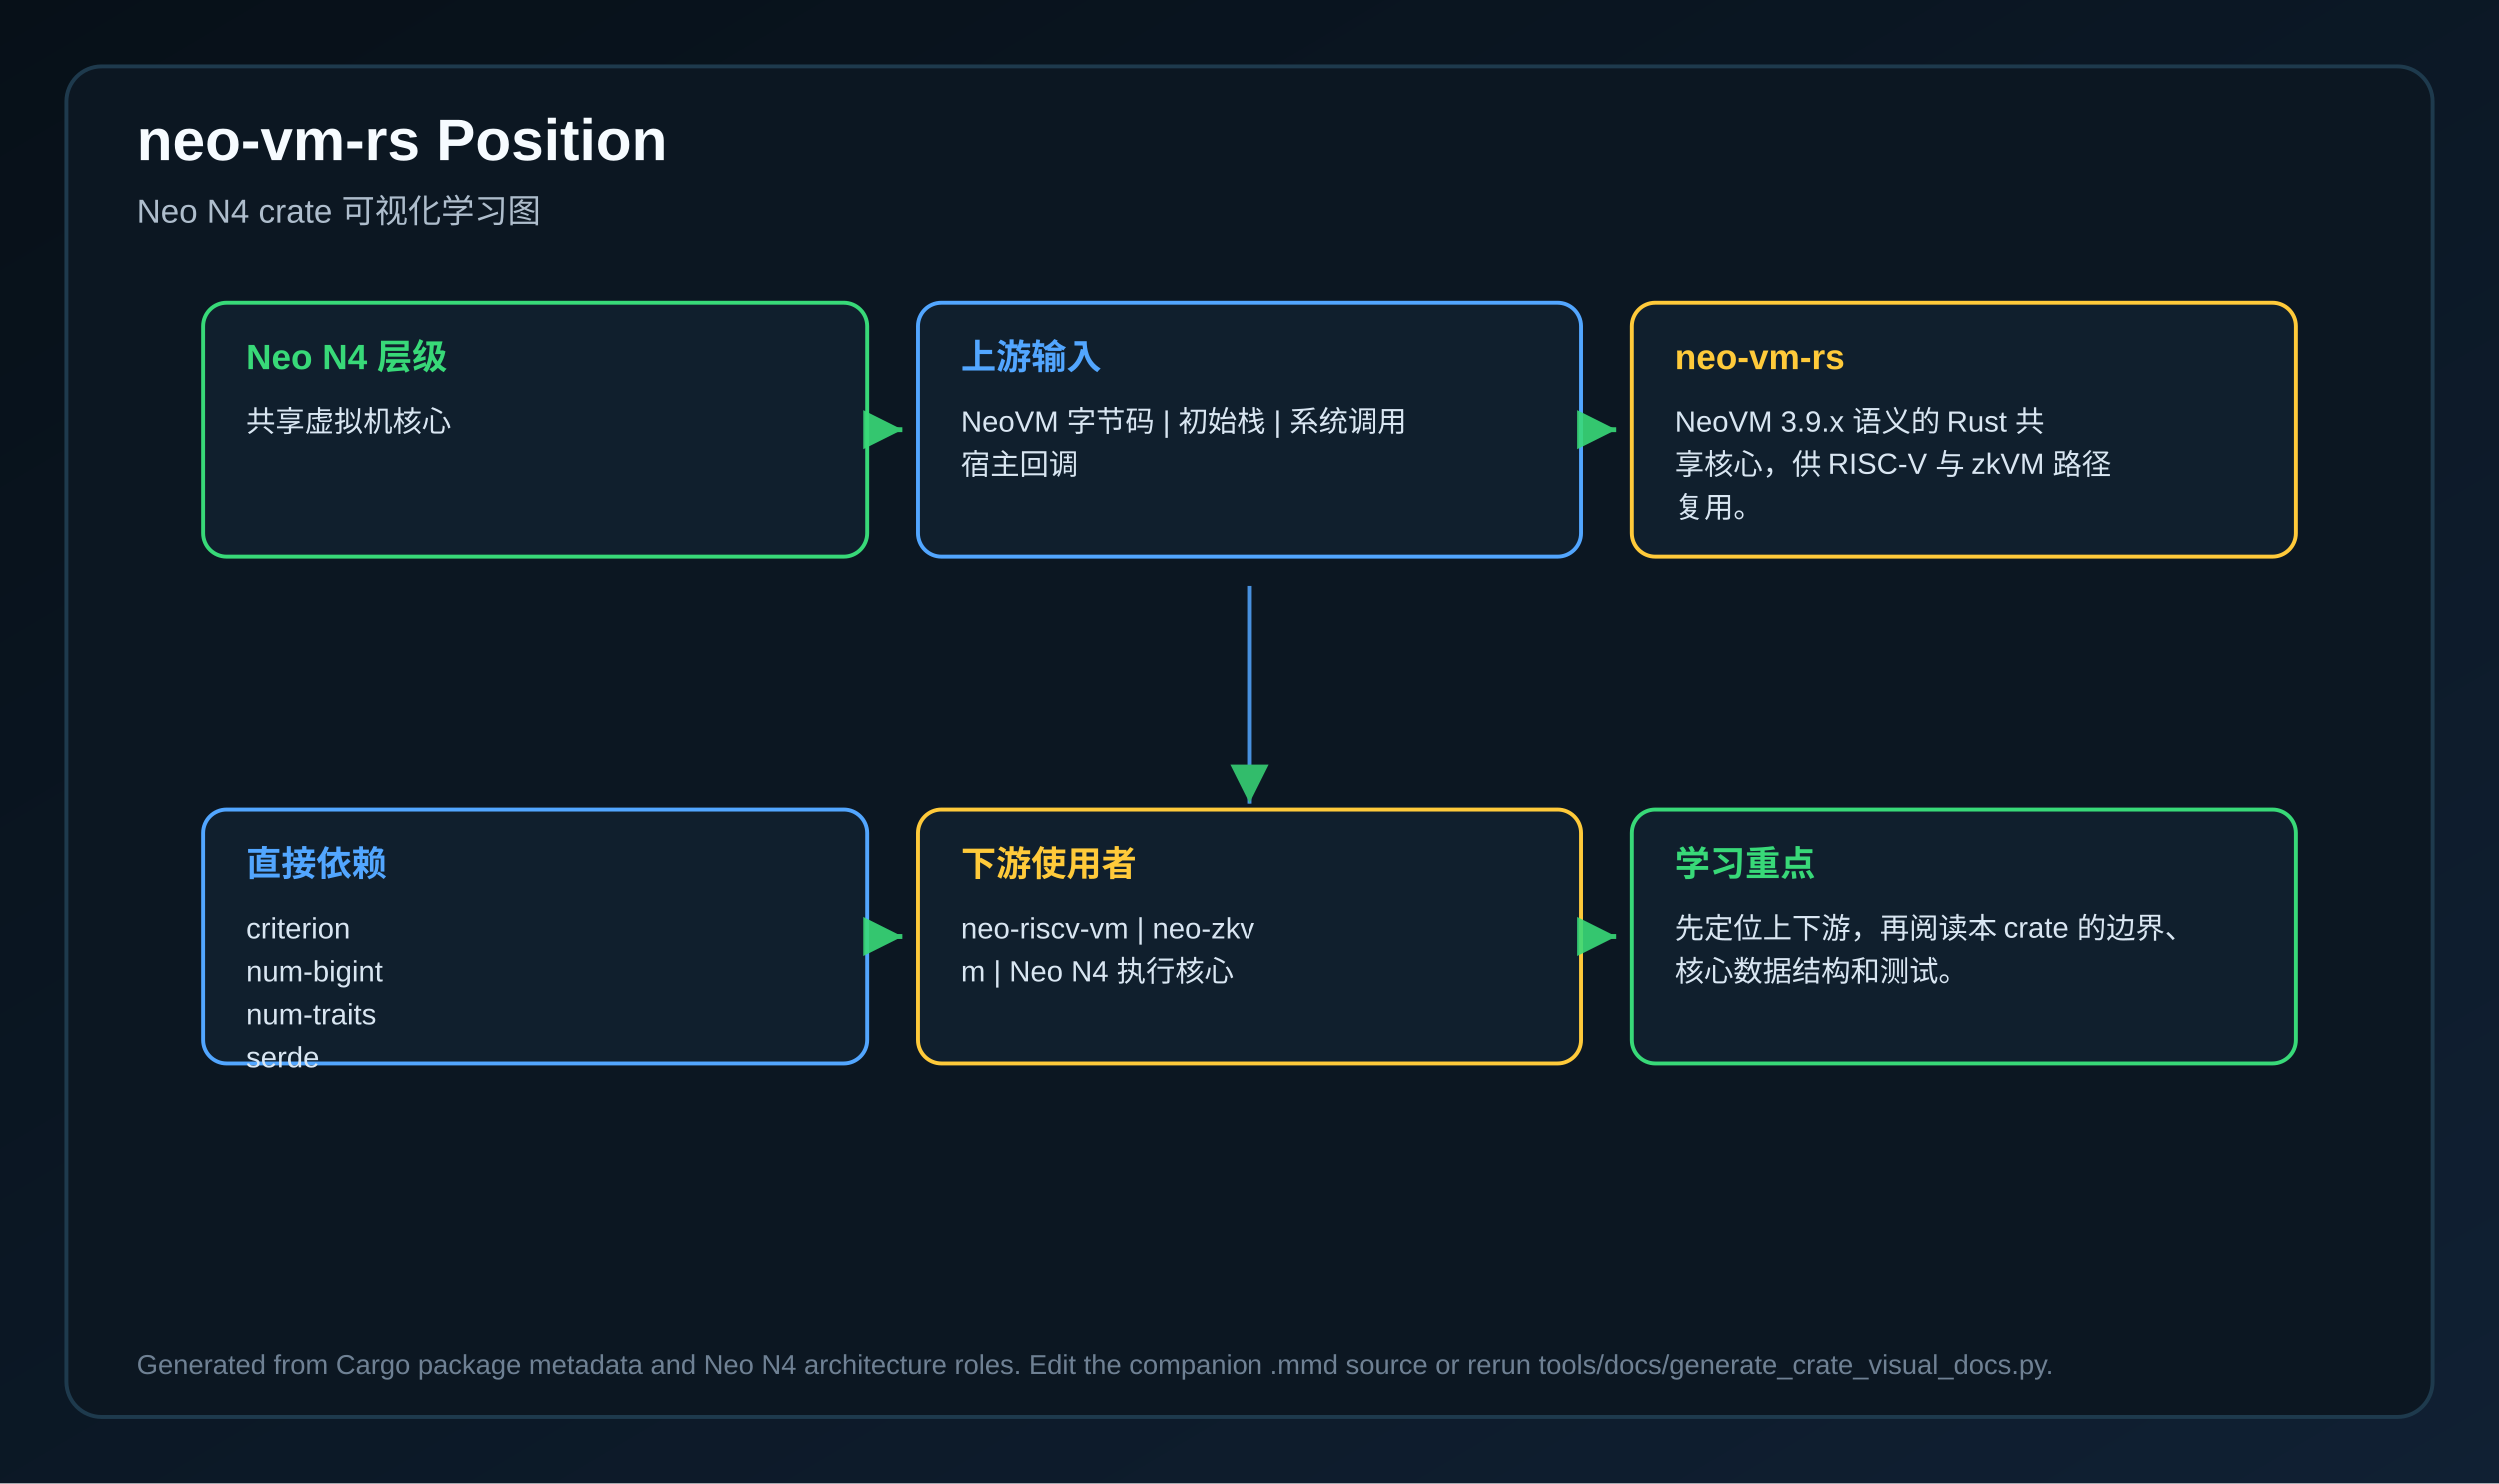
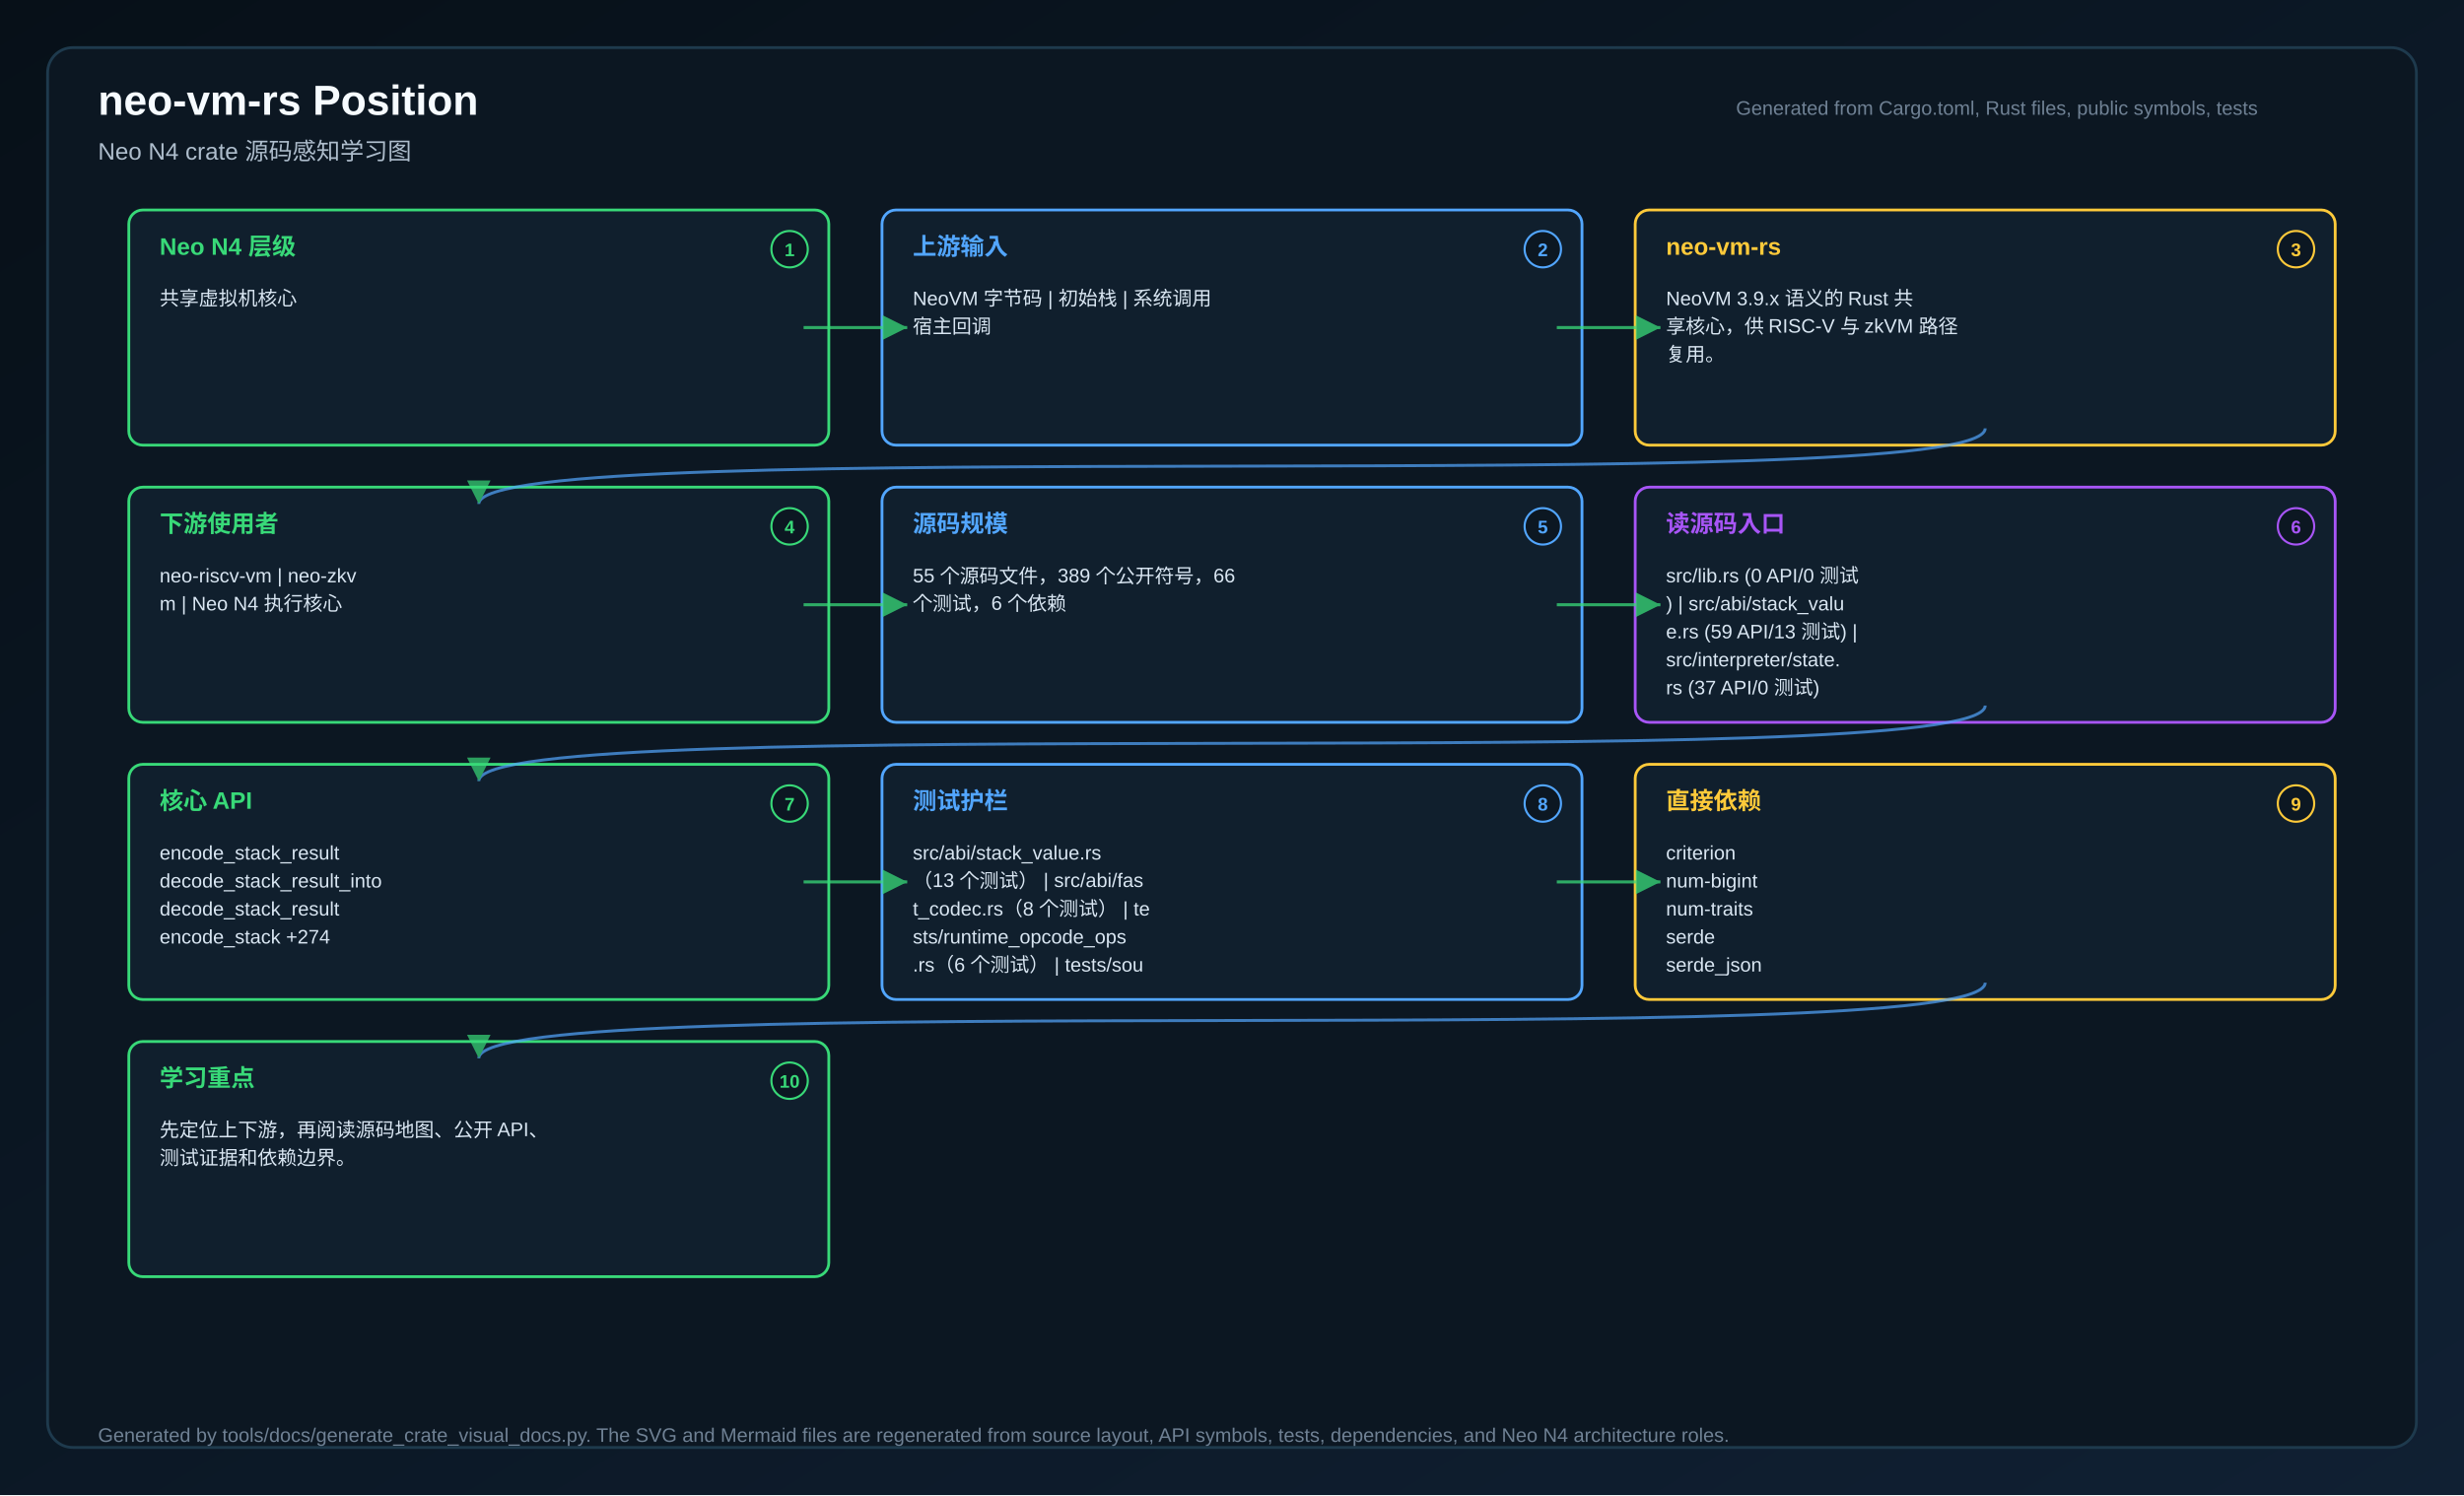
- <svg xmlns="http://www.w3.org/2000/svg" width="1280" height="760" viewBox="0 0 1280 760" role="img" aria-label="neo-vm-rs Position">
+ <svg xmlns="http://www.w3.org/2000/svg" width="1760" height="1068" viewBox="0 0 1760 1068" role="img" aria-label="neo-vm-rs Position">
  <defs>
    <linearGradient id="bg" x1="0" x2="1" y1="0" y2="1">
      <stop offset="0" stop-color="#071018" />
      <stop offset="1" stop-color="#102033" />
    </linearGradient>
    <marker id="arrow" markerWidth="12" markerHeight="12" refX="10" refY="6" orient="auto">
      <path d="M2,2 L10,6 L2,10 Z" fill="#38d978" />
    </marker>
  </defs>
-   <rect x="0" y="0" width="1280" height="760" fill="url(#bg)" />
-   <rect x="34" y="34" width="1212" height="692" rx="18" fill="#0c1722" stroke="#1e3a4d" stroke-width="2" />
+   <rect x="0" y="0" width="1760" height="1068" fill="url(#bg)" />
+   <rect x="34" y="34" width="1692" height="1000" rx="18" fill="#0c1722" stroke="#1e3a4d" stroke-width="2" />
  <text x="70" y="82" fill="#f6fbff" font-size="30" font-family="Segoe UI, Arial, sans-serif" font-weight="700">neo-vm-rs Position</text>
-   <text x="70" y="114" fill="#aebdcc" font-size="17" font-family="Segoe UI, Arial, sans-serif">Neo N4 crate 可视化学习图</text>
-   <rect x="104" y="155" width="340" height="130" rx="12" fill="#101f2d" stroke="#38d978" stroke-width="2" />
-   <text x="126" y="189" fill="#38d978" font-size="18" font-family="Segoe UI, Arial, sans-serif" font-weight="700">Neo N4 层级</text>
-   <text x="126" y="221" fill="#d9e6f2" font-size="15" font-family="Segoe UI, Arial, sans-serif">共享虚拟机核心</text>
-   <rect x="470" y="155" width="340" height="130" rx="12" fill="#101f2d" stroke="#52a6ff" stroke-width="2" />
-   <text x="492" y="189" fill="#52a6ff" font-size="18" font-family="Segoe UI, Arial, sans-serif" font-weight="700">上游输入</text>
-   <text x="492" y="221" fill="#d9e6f2" font-size="15" font-family="Segoe UI, Arial, sans-serif">NeoVM 字节码 | 初始栈 | 系统调用</text>
-   <text x="492" y="243" fill="#d9e6f2" font-size="15" font-family="Segoe UI, Arial, sans-serif">宿主回调</text>
-   <line x1="452" y1="220" x2="462" y2="220" stroke="#38d978" stroke-width="2.5" marker-end="url(#arrow)" opacity="0.9" />
-   <rect x="836" y="155" width="340" height="130" rx="12" fill="#101f2d" stroke="#ffca3a" stroke-width="2" />
-   <text x="858" y="189" fill="#ffca3a" font-size="18" font-family="Segoe UI, Arial, sans-serif" font-weight="700">neo-vm-rs</text>
-   <text x="858" y="221" fill="#d9e6f2" font-size="15" font-family="Segoe UI, Arial, sans-serif">NeoVM 3.9.x 语义的 Rust 共</text>
-   <text x="858" y="243" fill="#d9e6f2" font-size="15" font-family="Segoe UI, Arial, sans-serif">享核心，供 RISC-V 与 zkVM 路径</text>
-   <text x="858" y="265" fill="#d9e6f2" font-size="15" font-family="Segoe UI, Arial, sans-serif">复用。</text>
-   <line x1="818" y1="220" x2="828" y2="220" stroke="#38d978" stroke-width="2.5" marker-end="url(#arrow)" opacity="0.9" />
-   <rect x="104" y="415" width="340" height="130" rx="12" fill="#101f2d" stroke="#52a6ff" stroke-width="2" />
-   <text x="126" y="449" fill="#52a6ff" font-size="18" font-family="Segoe UI, Arial, sans-serif" font-weight="700">直接依赖</text>
-   <text x="126" y="481" fill="#d9e6f2" font-size="15" font-family="Segoe UI, Arial, sans-serif">criterion</text>
-   <text x="126" y="503" fill="#d9e6f2" font-size="15" font-family="Segoe UI, Arial, sans-serif">num-bigint</text>
-   <text x="126" y="525" fill="#d9e6f2" font-size="15" font-family="Segoe UI, Arial, sans-serif">num-traits</text>
-   <text x="126" y="547" fill="#d9e6f2" font-size="15" font-family="Segoe UI, Arial, sans-serif">serde</text>
-   <rect x="470" y="415" width="340" height="130" rx="12" fill="#101f2d" stroke="#ffca3a" stroke-width="2" />
-   <text x="492" y="449" fill="#ffca3a" font-size="18" font-family="Segoe UI, Arial, sans-serif" font-weight="700">下游使用者</text>
-   <text x="492" y="481" fill="#d9e6f2" font-size="15" font-family="Segoe UI, Arial, sans-serif">neo-riscv-vm | neo-zkv</text>
-   <text x="492" y="503" fill="#d9e6f2" font-size="15" font-family="Segoe UI, Arial, sans-serif">m | Neo N4 执行核心</text>
-   <line x1="452" y1="480" x2="462" y2="480" stroke="#38d978" stroke-width="2.5" marker-end="url(#arrow)" opacity="0.9" />
-   <rect x="836" y="415" width="340" height="130" rx="12" fill="#101f2d" stroke="#38d978" stroke-width="2" />
-   <text x="858" y="449" fill="#38d978" font-size="18" font-family="Segoe UI, Arial, sans-serif" font-weight="700">学习重点</text>
-   <text x="858" y="481" fill="#d9e6f2" font-size="15" font-family="Segoe UI, Arial, sans-serif">先定位上下游，再阅读本 crate 的边界、</text>
-   <text x="858" y="503" fill="#d9e6f2" font-size="15" font-family="Segoe UI, Arial, sans-serif">核心数据结构和测试。</text>
-   <line x1="818" y1="480" x2="828" y2="480" stroke="#38d978" stroke-width="2.5" marker-end="url(#arrow)" opacity="0.9" />
-   <path d="M640 300 C640 350 640 370 640 412" stroke="#52a6ff" stroke-width="2.5" fill="none" marker-end="url(#arrow)" opacity="0.85" />
-   <text x="70" y="704" fill="#6f8194" font-size="14" font-family="Segoe UI, Arial, sans-serif">Generated from Cargo package metadata and Neo N4 architecture roles. Edit the companion .mmd source or rerun tools/docs/generate_crate_visual_docs.py.</text>
+   <text x="70" y="114" fill="#aebdcc" font-size="17" font-family="Segoe UI, Arial, sans-serif">Neo N4 crate 源码感知学习图</text>
+   <text x="1240" y="82" fill="#6f8194" font-size="14" font-family="Segoe UI, Arial, sans-serif">Generated from Cargo.toml, Rust files, public symbols, tests</text>
+   <rect x="92" y="150" width="500" height="168" rx="10" fill="#101f2d" stroke="#38d978" stroke-width="2" />
+   <circle cx="564" cy="178" r="13" fill="#0c1722" stroke="#38d978" stroke-width="1.5" />
+   <text x="564" y="183" text-anchor="middle" fill="#38d978" font-size="13" font-family="Segoe UI, Arial, sans-serif" font-weight="700">1</text>
+   <text x="114" y="182" fill="#38d978" font-size="17" font-family="Segoe UI, Arial, sans-serif" font-weight="700">Neo N4 层级</text>
+   <text x="114" y="218" fill="#d9e6f2" font-size="14" font-family="Segoe UI, Arial, sans-serif">共享虚拟机核心</text>
+   <rect x="630" y="150" width="500" height="168" rx="10" fill="#101f2d" stroke="#52a6ff" stroke-width="2" />
+   <circle cx="1102" cy="178" r="13" fill="#0c1722" stroke="#52a6ff" stroke-width="1.5" />
+   <text x="1102" y="183" text-anchor="middle" fill="#52a6ff" font-size="13" font-family="Segoe UI, Arial, sans-serif" font-weight="700">2</text>
+   <text x="652" y="182" fill="#52a6ff" font-size="17" font-family="Segoe UI, Arial, sans-serif" font-weight="700">上游输入</text>
+   <text x="652" y="218" fill="#d9e6f2" font-size="14" font-family="Segoe UI, Arial, sans-serif">NeoVM 字节码 | 初始栈 | 系统调用</text>
+   <text x="652" y="238" fill="#d9e6f2" font-size="14" font-family="Segoe UI, Arial, sans-serif">宿主回调</text>
+   <rect x="1168" y="150" width="500" height="168" rx="10" fill="#101f2d" stroke="#ffca3a" stroke-width="2" />
+   <circle cx="1640" cy="178" r="13" fill="#0c1722" stroke="#ffca3a" stroke-width="1.5" />
+   <text x="1640" y="183" text-anchor="middle" fill="#ffca3a" font-size="13" font-family="Segoe UI, Arial, sans-serif" font-weight="700">3</text>
+   <text x="1190" y="182" fill="#ffca3a" font-size="17" font-family="Segoe UI, Arial, sans-serif" font-weight="700">neo-vm-rs</text>
+   <text x="1190" y="218" fill="#d9e6f2" font-size="14" font-family="Segoe UI, Arial, sans-serif">NeoVM 3.9.x 语义的 Rust 共</text>
+   <text x="1190" y="238" fill="#d9e6f2" font-size="14" font-family="Segoe UI, Arial, sans-serif">享核心，供 RISC-V 与 zkVM 路径</text>
+   <text x="1190" y="258" fill="#d9e6f2" font-size="14" font-family="Segoe UI, Arial, sans-serif">复用。</text>
+   <rect x="92" y="348" width="500" height="168" rx="10" fill="#101f2d" stroke="#38d978" stroke-width="2" />
+   <circle cx="564" cy="376" r="13" fill="#0c1722" stroke="#38d978" stroke-width="1.5" />
+   <text x="564" y="381" text-anchor="middle" fill="#38d978" font-size="13" font-family="Segoe UI, Arial, sans-serif" font-weight="700">4</text>
+   <text x="114" y="380" fill="#38d978" font-size="17" font-family="Segoe UI, Arial, sans-serif" font-weight="700">下游使用者</text>
+   <text x="114" y="416" fill="#d9e6f2" font-size="14" font-family="Segoe UI, Arial, sans-serif">neo-riscv-vm | neo-zkv</text>
+   <text x="114" y="436" fill="#d9e6f2" font-size="14" font-family="Segoe UI, Arial, sans-serif">m | Neo N4 执行核心</text>
+   <rect x="630" y="348" width="500" height="168" rx="10" fill="#101f2d" stroke="#52a6ff" stroke-width="2" />
+   <circle cx="1102" cy="376" r="13" fill="#0c1722" stroke="#52a6ff" stroke-width="1.5" />
+   <text x="1102" y="381" text-anchor="middle" fill="#52a6ff" font-size="13" font-family="Segoe UI, Arial, sans-serif" font-weight="700">5</text>
+   <text x="652" y="380" fill="#52a6ff" font-size="17" font-family="Segoe UI, Arial, sans-serif" font-weight="700">源码规模</text>
+   <text x="652" y="416" fill="#d9e6f2" font-size="14" font-family="Segoe UI, Arial, sans-serif">55 个源码文件，389 个公开符号，66 </text>
+   <text x="652" y="436" fill="#d9e6f2" font-size="14" font-family="Segoe UI, Arial, sans-serif">个测试，6 个依赖</text>
+   <rect x="1168" y="348" width="500" height="168" rx="10" fill="#101f2d" stroke="#a855f7" stroke-width="2" />
+   <circle cx="1640" cy="376" r="13" fill="#0c1722" stroke="#a855f7" stroke-width="1.5" />
+   <text x="1640" y="381" text-anchor="middle" fill="#a855f7" font-size="13" font-family="Segoe UI, Arial, sans-serif" font-weight="700">6</text>
+   <text x="1190" y="380" fill="#a855f7" font-size="17" font-family="Segoe UI, Arial, sans-serif" font-weight="700">读源码入口</text>
+   <text x="1190" y="416" fill="#d9e6f2" font-size="14" font-family="Segoe UI, Arial, sans-serif">src/lib.rs (0 API/0 测试</text>
+   <text x="1190" y="436" fill="#d9e6f2" font-size="14" font-family="Segoe UI, Arial, sans-serif">) | src/abi/stack_valu</text>
+   <text x="1190" y="456" fill="#d9e6f2" font-size="14" font-family="Segoe UI, Arial, sans-serif">e.rs (59 API/13 测试) | </text>
+   <text x="1190" y="476" fill="#d9e6f2" font-size="14" font-family="Segoe UI, Arial, sans-serif">src/interpreter/state.</text>
+   <text x="1190" y="496" fill="#d9e6f2" font-size="14" font-family="Segoe UI, Arial, sans-serif">rs (37 API/0 测试)</text>
+   <rect x="92" y="546" width="500" height="168" rx="10" fill="#101f2d" stroke="#38d978" stroke-width="2" />
+   <circle cx="564" cy="574" r="13" fill="#0c1722" stroke="#38d978" stroke-width="1.5" />
+   <text x="564" y="579" text-anchor="middle" fill="#38d978" font-size="13" font-family="Segoe UI, Arial, sans-serif" font-weight="700">7</text>
+   <text x="114" y="578" fill="#38d978" font-size="17" font-family="Segoe UI, Arial, sans-serif" font-weight="700">核心 API</text>
+   <text x="114" y="614" fill="#d9e6f2" font-size="14" font-family="Segoe UI, Arial, sans-serif">encode_stack_result</text>
+   <text x="114" y="634" fill="#d9e6f2" font-size="14" font-family="Segoe UI, Arial, sans-serif">decode_stack_result_into</text>
+   <text x="114" y="654" fill="#d9e6f2" font-size="14" font-family="Segoe UI, Arial, sans-serif">decode_stack_result</text>
+   <text x="114" y="674" fill="#d9e6f2" font-size="14" font-family="Segoe UI, Arial, sans-serif">encode_stack +274</text>
+   <rect x="630" y="546" width="500" height="168" rx="10" fill="#101f2d" stroke="#52a6ff" stroke-width="2" />
+   <circle cx="1102" cy="574" r="13" fill="#0c1722" stroke="#52a6ff" stroke-width="1.5" />
+   <text x="1102" y="579" text-anchor="middle" fill="#52a6ff" font-size="13" font-family="Segoe UI, Arial, sans-serif" font-weight="700">8</text>
+   <text x="652" y="578" fill="#52a6ff" font-size="17" font-family="Segoe UI, Arial, sans-serif" font-weight="700">测试护栏</text>
+   <text x="652" y="614" fill="#d9e6f2" font-size="14" font-family="Segoe UI, Arial, sans-serif">src/abi/stack_value.rs</text>
+   <text x="652" y="634" fill="#d9e6f2" font-size="14" font-family="Segoe UI, Arial, sans-serif">（13 个测试） | src/abi/fas</text>
+   <text x="652" y="654" fill="#d9e6f2" font-size="14" font-family="Segoe UI, Arial, sans-serif">t_codec.rs（8 个测试） | te</text>
+   <text x="652" y="674" fill="#d9e6f2" font-size="14" font-family="Segoe UI, Arial, sans-serif">sts/runtime_opcode_ops</text>
+   <text x="652" y="694" fill="#d9e6f2" font-size="14" font-family="Segoe UI, Arial, sans-serif">.rs（6 个测试） | tests/sou</text>
+   <rect x="1168" y="546" width="500" height="168" rx="10" fill="#101f2d" stroke="#ffca3a" stroke-width="2" />
+   <circle cx="1640" cy="574" r="13" fill="#0c1722" stroke="#ffca3a" stroke-width="1.5" />
+   <text x="1640" y="579" text-anchor="middle" fill="#ffca3a" font-size="13" font-family="Segoe UI, Arial, sans-serif" font-weight="700">9</text>
+   <text x="1190" y="578" fill="#ffca3a" font-size="17" font-family="Segoe UI, Arial, sans-serif" font-weight="700">直接依赖</text>
+   <text x="1190" y="614" fill="#d9e6f2" font-size="14" font-family="Segoe UI, Arial, sans-serif">criterion</text>
+   <text x="1190" y="634" fill="#d9e6f2" font-size="14" font-family="Segoe UI, Arial, sans-serif">num-bigint</text>
+   <text x="1190" y="654" fill="#d9e6f2" font-size="14" font-family="Segoe UI, Arial, sans-serif">num-traits</text>
+   <text x="1190" y="674" fill="#d9e6f2" font-size="14" font-family="Segoe UI, Arial, sans-serif">serde</text>
+   <text x="1190" y="694" fill="#d9e6f2" font-size="14" font-family="Segoe UI, Arial, sans-serif">serde_json</text>
+   <rect x="92" y="744" width="500" height="168" rx="10" fill="#101f2d" stroke="#38d978" stroke-width="2" />
+   <circle cx="564" cy="772" r="13" fill="#0c1722" stroke="#38d978" stroke-width="1.5" />
+   <text x="564" y="777" text-anchor="middle" fill="#38d978" font-size="13" font-family="Segoe UI, Arial, sans-serif" font-weight="700">10</text>
+   <text x="114" y="776" fill="#38d978" font-size="17" font-family="Segoe UI, Arial, sans-serif" font-weight="700">学习重点</text>
+   <text x="114" y="812" fill="#d9e6f2" font-size="14" font-family="Segoe UI, Arial, sans-serif">先定位上下游，再阅读源码地图、公开 API、</text>
+   <text x="114" y="832" fill="#d9e6f2" font-size="14" font-family="Segoe UI, Arial, sans-serif">测试证据和依赖边界。</text>
+   <line x1="574" y1="234" x2="648" y2="234" stroke="#38d978" stroke-width="2.2" marker-end="url(#arrow)" opacity="0.75" />
+   <line x1="1112" y1="234" x2="1186" y2="234" stroke="#38d978" stroke-width="2.2" marker-end="url(#arrow)" opacity="0.75" />
+   <line x1="574" y1="432" x2="648" y2="432" stroke="#38d978" stroke-width="2.2" marker-end="url(#arrow)" opacity="0.75" />
+   <line x1="1112" y1="432" x2="1186" y2="432" stroke="#38d978" stroke-width="2.2" marker-end="url(#arrow)" opacity="0.75" />
+   <line x1="574" y1="630" x2="648" y2="630" stroke="#38d978" stroke-width="2.2" marker-end="url(#arrow)" opacity="0.75" />
+   <line x1="1112" y1="630" x2="1186" y2="630" stroke="#38d978" stroke-width="2.2" marker-end="url(#arrow)" opacity="0.75" />
+   <path d="M1418 306 C1418 358, 342 308, 342 360" stroke="#52a6ff" stroke-width="2.1" fill="none" marker-end="url(#arrow)" opacity="0.7" />
+   <path d="M1418 504 C1418 556, 342 506, 342 558" stroke="#52a6ff" stroke-width="2.1" fill="none" marker-end="url(#arrow)" opacity="0.7" />
+   <path d="M1418 702 C1418 754, 342 704, 342 756" stroke="#52a6ff" stroke-width="2.1" fill="none" marker-end="url(#arrow)" opacity="0.7" />
+   <text x="70" y="1030" fill="#6f8194" font-size="14" font-family="Segoe UI, Arial, sans-serif">Generated by tools/docs/generate_crate_visual_docs.py. The SVG and Mermaid files are regenerated from source layout, API symbols, tests, dependencies, and Neo N4 architecture roles.</text>
</svg>
